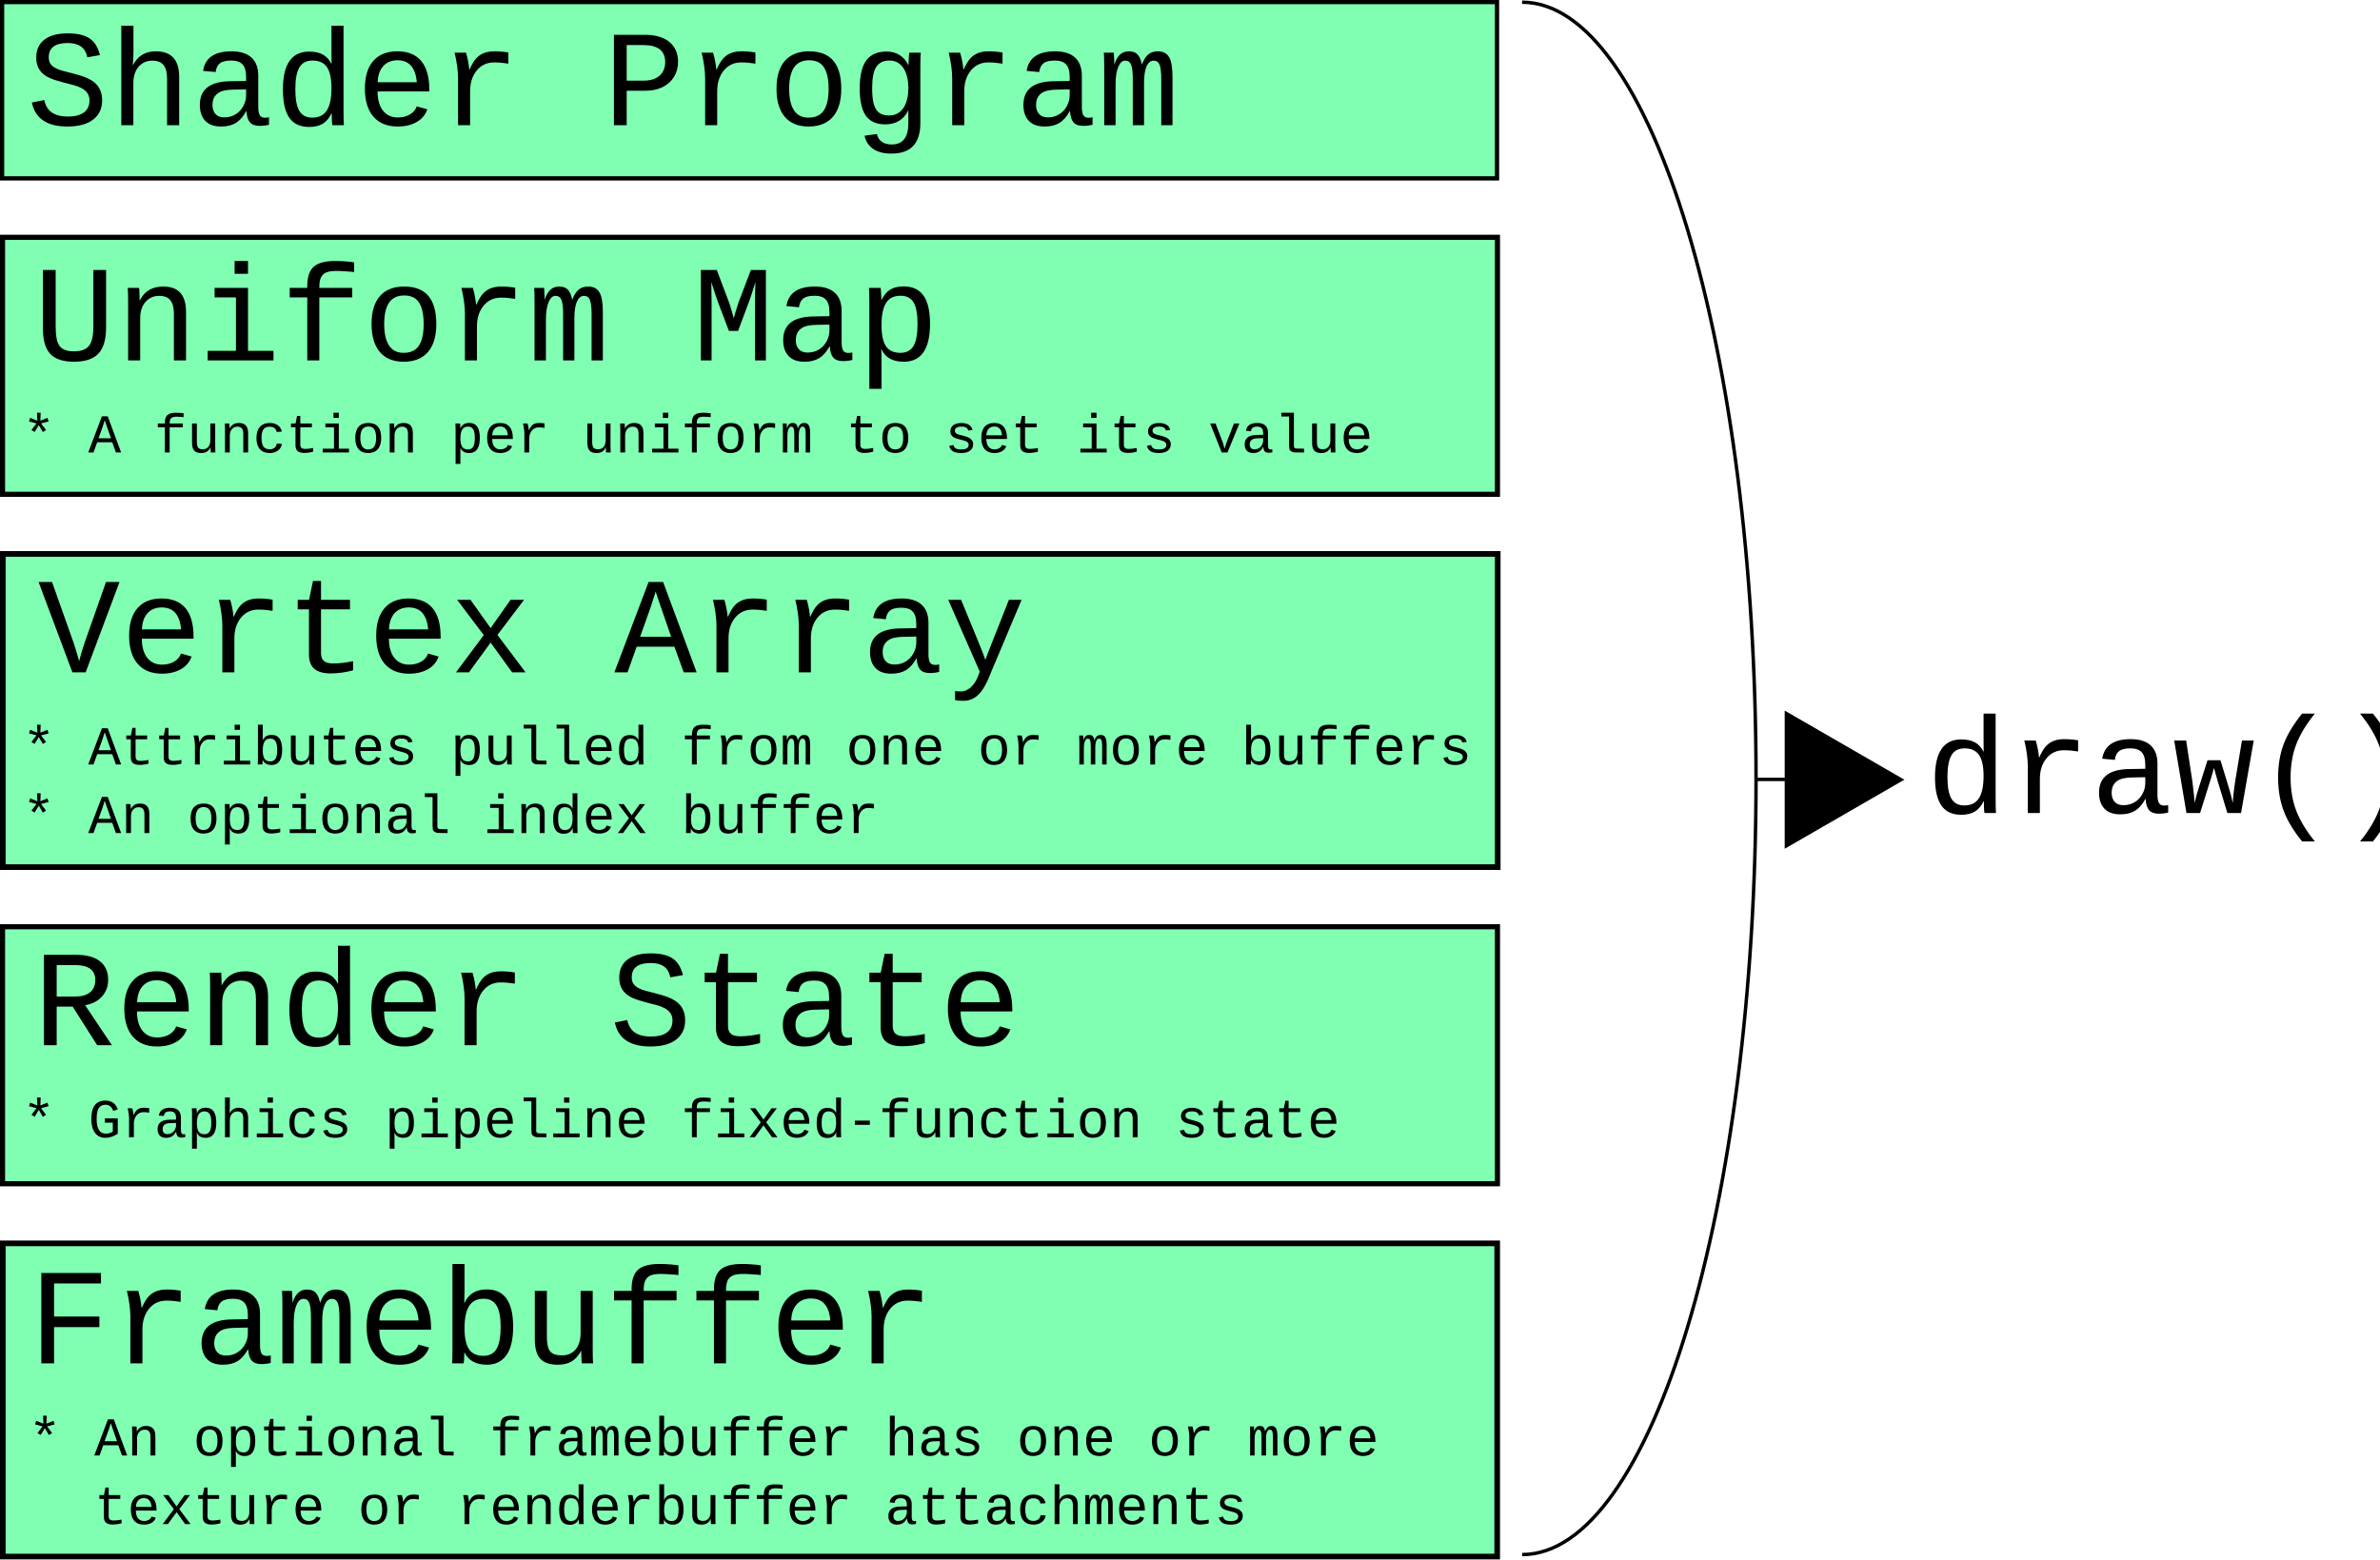
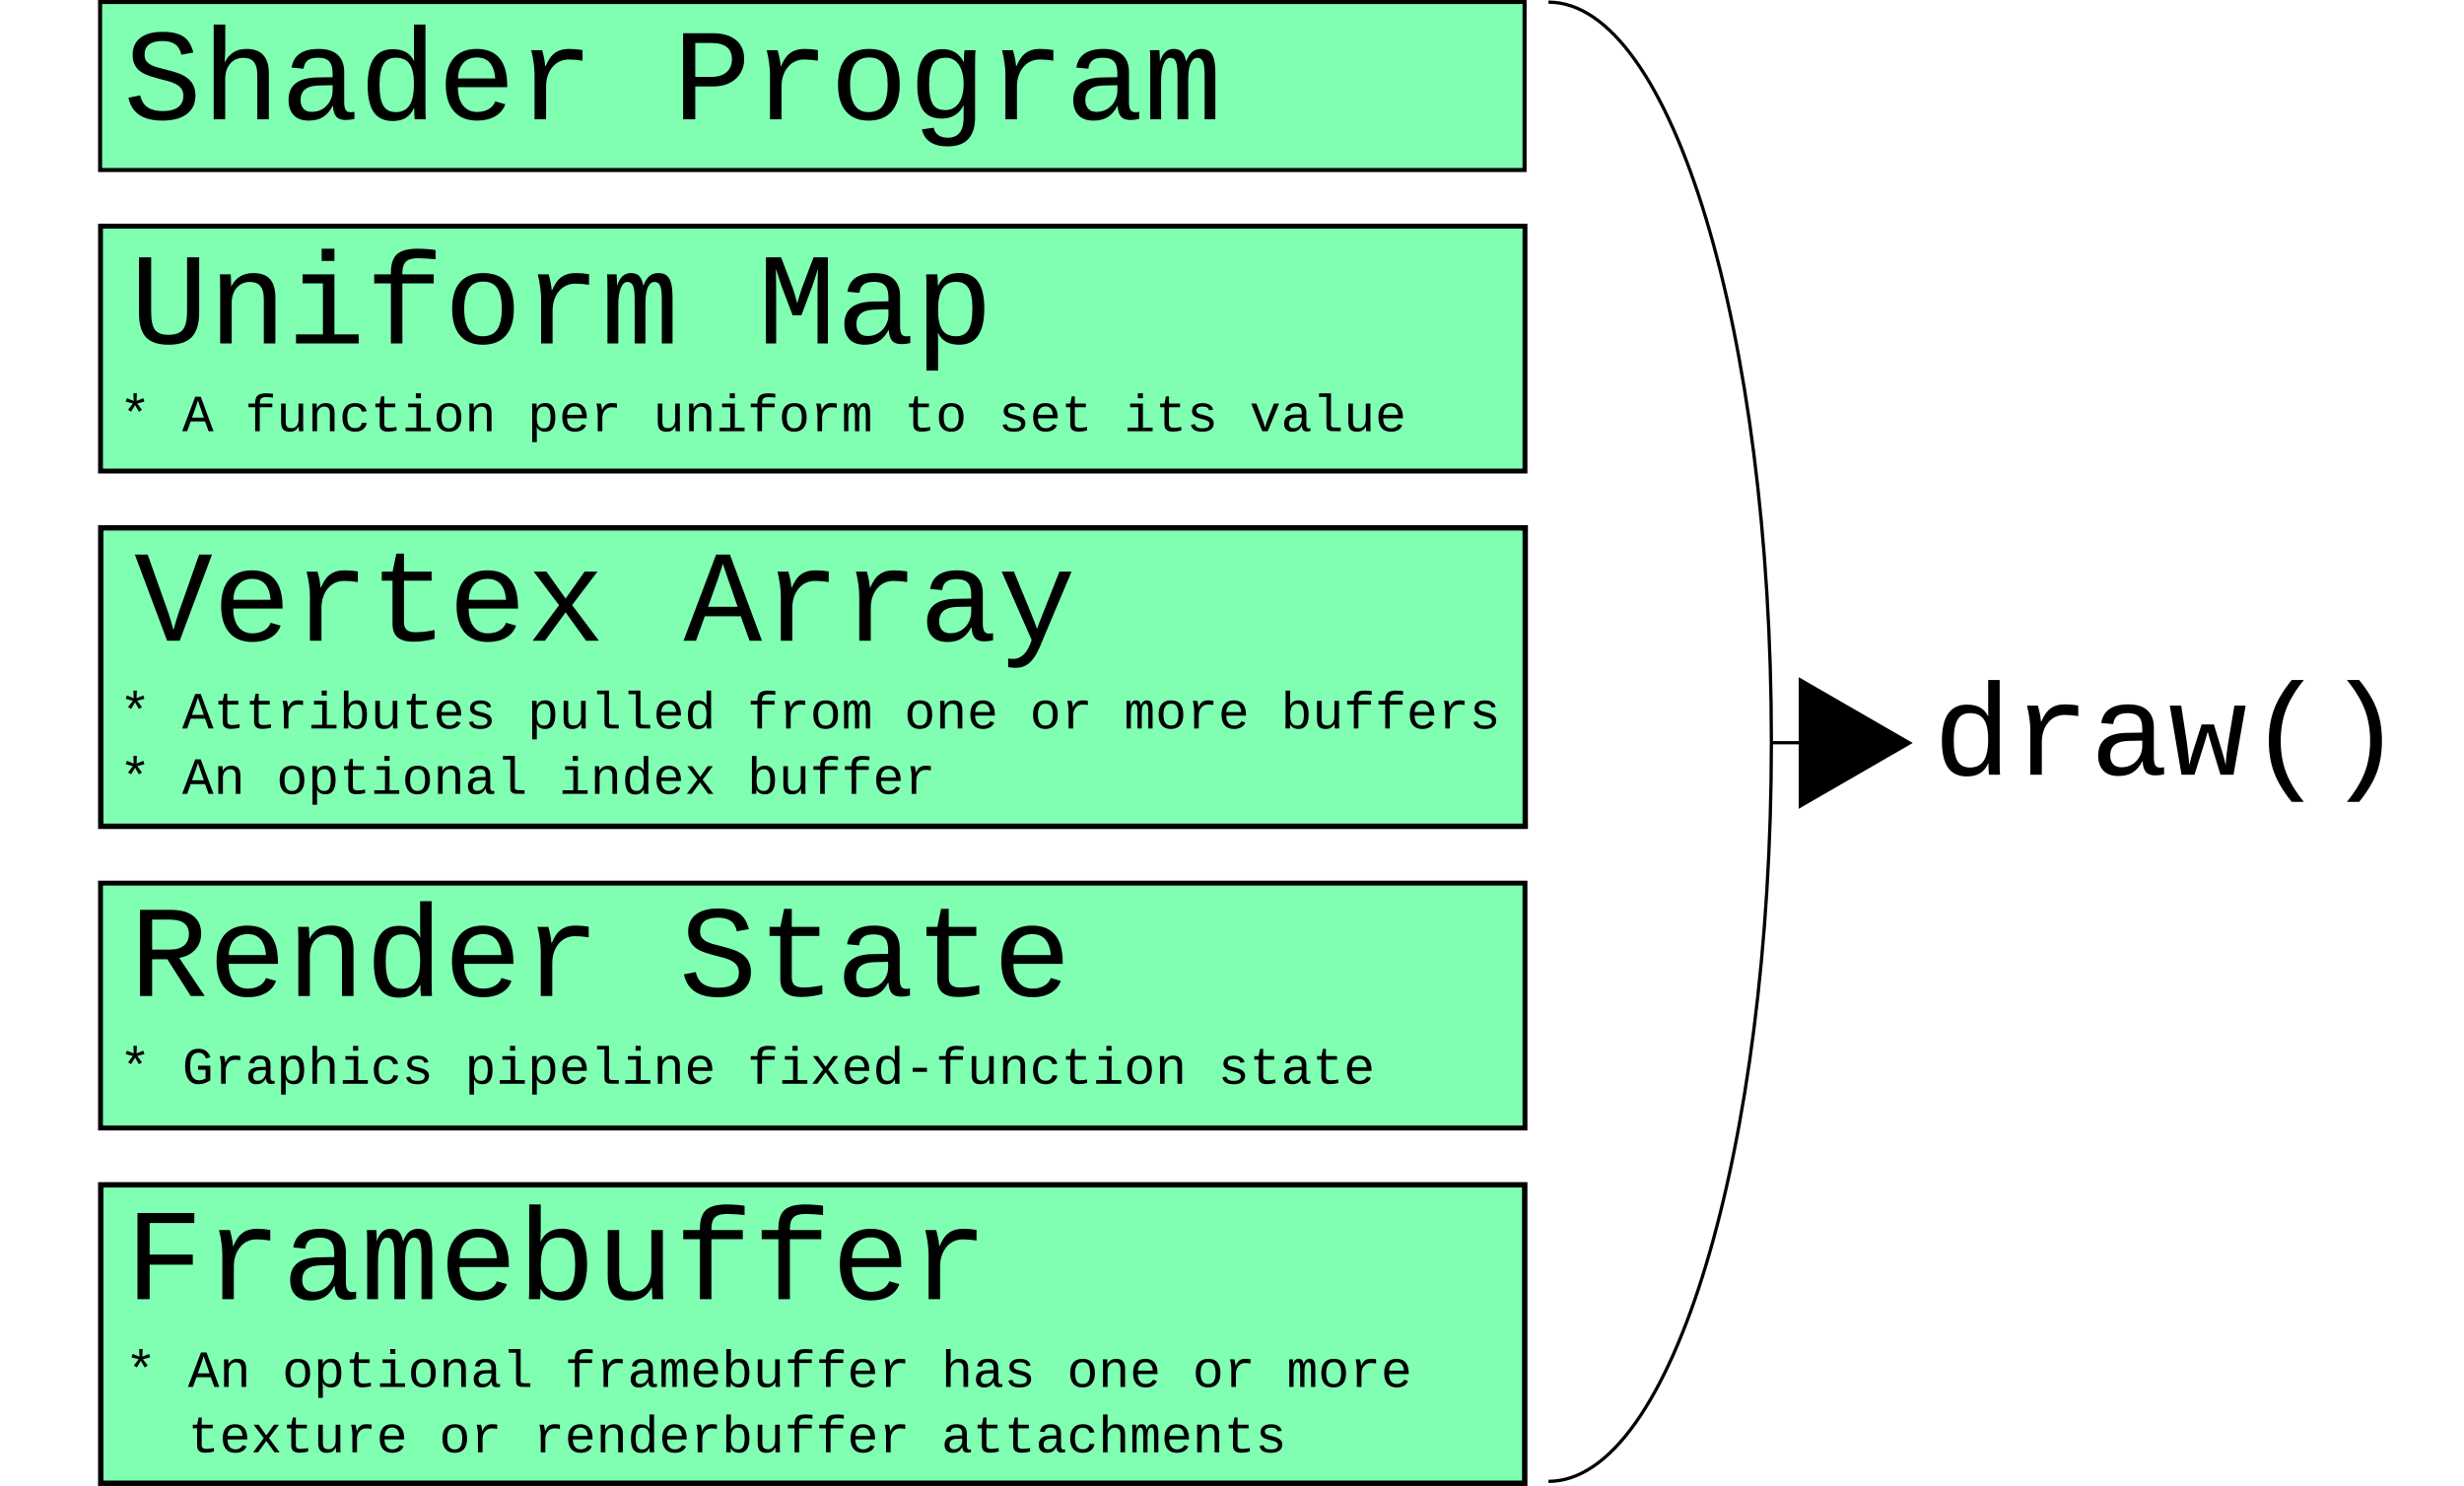
- <svg xmlns="http://www.w3.org/2000/svg" width="693.678" height="454.594" id="svg2" version="1.1">
+ <svg xmlns="http://www.w3.org/2000/svg" width="753.687" height="454.612" id="svg2" version="1.1">
  <defs id="defs4">
    </defs>
-   <g id="layer1" transform="translate(796.3291,-74.31968)">
+   <g id="layer1" transform="translate(826.3384,-74.30785)">
    <g id="g3346">
      <g transform="translate(-269.7665,52.67232)" id="g3287">
        <rect id="rect3028-8-7" width="435.714" height="91.305" x="-525.748" y="183.128" style="fill:#80ffb3;stroke:#000000;stroke-width:1.648;stroke-opacity:1" />
        <text xml:space="preserve" style="font-size:40px;font-style:normal;font-variant:normal;font-weight:normal;font-stretch:normal;line-height:125%;letter-spacing:0px;word-spacing:0px;fill:#000000;fill-opacity:1;stroke:none;font-family:Courier New;-inkscape-font-specification:Courier New" x="-515.524" y="217.653" id="text2985-4-4">
          <tspan id="tspan2987-0-0" x="-515.524" y="217.653" style="font-style:normal;font-variant:normal;font-weight:normal;font-stretch:normal;font-family:Courier New;-inkscape-font-specification:Courier New">Vertex Array</tspan>
        </text>
        <text xml:space="preserve" style="font-size:40px;font-style:normal;font-variant:normal;font-weight:normal;font-stretch:normal;line-height:125%;letter-spacing:0px;word-spacing:0px;fill:#000000;fill-opacity:1;stroke:none;font-family:Courier New;-inkscape-font-specification:Courier New" x="-520.052" y="244.505" id="text2985-4-4-8">
          <tspan id="tspan2987-0-0-8" x="-520.052" y="244.505" style="font-size:16px;font-style:normal;font-variant:normal;font-weight:normal;font-stretch:normal;font-family:Courier New;-inkscape-font-specification:Courier New">* Attributes pulled from one or more buffers</tspan>
          <tspan x="-520.052" y="264.505" style="font-size:16px;font-style:normal;font-variant:normal;font-weight:normal;font-stretch:normal;font-family:Courier New;-inkscape-font-specification:Courier New" id="tspan3111">* An optional index buffer</tspan>
        </text>
      </g>
      <g transform="translate(-269.7666,37.38217)" id="g3279">
        <rect id="rect3028-8-7-2" width="435.714" height="74.922" x="-525.825" y="307.105" style="fill:#80ffb3;stroke:#000000;stroke-width:1.493;stroke-opacity:1" />
        <text xml:space="preserve" style="font-size:40px;font-style:normal;font-variant:normal;font-weight:normal;font-stretch:normal;line-height:125%;letter-spacing:0px;word-spacing:0px;fill:#000000;fill-opacity:1;stroke:none;font-family:Courier New;-inkscape-font-specification:Courier New" x="-516.931" y="341.629" id="text2985-4-4-4">
          <tspan id="tspan2987-0-0-5" x="-516.931" y="341.629" style="font-style:normal;font-variant:normal;font-weight:normal;font-stretch:normal;font-family:Courier New;-inkscape-font-specification:Courier New">Render State</tspan>
        </text>
        <text xml:space="preserve" style="font-size:40px;font-style:normal;font-variant:normal;font-weight:normal;font-stretch:normal;line-height:125%;letter-spacing:0px;word-spacing:0px;fill:#000000;fill-opacity:1;stroke:none;font-family:Courier New;-inkscape-font-specification:Courier New" x="-520.052" y="368.482" id="text2985-4-4-8-5">
          <tspan id="tspan2987-0-0-8-1" x="-520.052" y="368.482" style="font-size:16px;font-style:normal;font-variant:normal;font-weight:normal;font-stretch:normal;font-family:Courier New;-inkscape-font-specification:Courier New">* Graphics pipeline fixed-function state</tspan>
          <tspan x="-520.052" y="388.482" style="font-size:16px;font-style:normal;font-variant:normal;font-weight:normal;font-stretch:normal;font-family:Courier New;-inkscape-font-specification:Courier New" id="tspan3111-7" />
        </text>
      </g>
      <g transform="translate(-269.7666,-0.27406)" id="g3270">
        <rect id="rect3028-8-7-2-1" width="435.559" height="91.305" x="-525.748" y="437.064" style="fill:#80ffb3;stroke:#000000;stroke-width:1.648;stroke-opacity:1" />
        <text xml:space="preserve" style="font-size:40px;font-style:normal;font-variant:normal;font-weight:normal;font-stretch:normal;line-height:125%;letter-spacing:0px;word-spacing:0px;fill:#000000;fill-opacity:1;stroke:none;font-family:Courier New;-inkscape-font-specification:Courier New" x="-518.317" y="472.05" id="text2985-4-4-4-1">
          <tspan id="tspan2987-0-0-5-5" x="-518.317" y="472.05" style="font-style:normal;font-variant:normal;font-weight:normal;font-stretch:normal;font-family:Courier New;-inkscape-font-specification:Courier New">Framebuffer</tspan>
        </text>
        <text xml:space="preserve" style="font-size:40px;font-style:normal;font-variant:normal;font-weight:normal;font-stretch:normal;line-height:125%;letter-spacing:0px;word-spacing:0px;fill:#000000;fill-opacity:1;stroke:none;font-family:Courier New;-inkscape-font-specification:Courier New" x="-518.286" y="498.902" id="text2985-4-4-8-5-2">
          <tspan id="tspan2987-0-0-8-1-7" x="-518.286" y="498.902" style="font-size:16px;font-style:normal;font-variant:normal;font-weight:normal;font-stretch:normal;font-family:Courier New;-inkscape-font-specification:Courier New">* An optional framebuffer has one or more</tspan>
          <tspan x="-518.286" y="518.902" style="font-size:16px;font-style:normal;font-variant:normal;font-weight:normal;font-stretch:normal;font-family:Courier New;-inkscape-font-specification:Courier New" id="tspan3179">  texture or renderbuffer attachments</tspan>
          <tspan x="-518.286" y="538.902" style="font-size:16px;font-style:normal;font-variant:normal;font-weight:normal;font-stretch:normal;font-family:Courier New;-inkscape-font-specification:Courier New" id="tspan3111-7-6" />
        </text>
      </g>
      <g transform="translate(-269.7666,61.54582)" id="g3295">
        <rect id="rect3028-8-7-2-6" width="435.714" height="74.922" x="-525.825" y="81.952" style="fill:#80ffb3;stroke:#000000;stroke-width:1.493;stroke-opacity:1" />
        <text xml:space="preserve" style="font-size:40px;font-style:normal;font-variant:normal;font-weight:normal;font-stretch:normal;line-height:125%;letter-spacing:0px;word-spacing:0px;fill:#000000;fill-opacity:1;stroke:none;font-family:Courier New;-inkscape-font-specification:Courier New" x="-516.833" y="117.836" id="text2985-4-4-4-1-4">
          <tspan id="tspan2987-0-0-5-5-2" x="-516.833" y="117.836" style="font-style:normal;font-variant:normal;font-weight:normal;font-stretch:normal;font-family:Courier New;-inkscape-font-specification:Courier New">Uniform Map</tspan>
        </text>
        <text xml:space="preserve" style="font-size:40px;font-style:normal;font-variant:normal;font-weight:normal;font-stretch:normal;line-height:125%;letter-spacing:0px;word-spacing:0px;fill:#000000;fill-opacity:1;stroke:none;font-family:Courier New;-inkscape-font-specification:Courier New" x="-520.052" y="144.689" id="text2985-4-4-8-5-2-3">
          <tspan x="-520.052" y="144.689" style="font-size:16px;font-style:normal;font-variant:normal;font-weight:normal;font-stretch:normal;font-family:Courier New;-inkscape-font-specification:Courier New" id="tspan3179-2">* A function per uniform to set its value</tspan>
          <tspan x="-520.052" y="164.689" style="font-size:16px;font-style:normal;font-variant:normal;font-weight:normal;font-stretch:normal;font-family:Courier New;-inkscape-font-specification:Courier New" id="tspan3111-7-6-1" />
        </text>
      </g>
      <g transform="translate(-269.7665,67.72593)" id="g3303">
        <rect id="rect3028-8-7-2-6-8" width="435.714" height="51.395" x="-525.954" y="7.2" style="fill:#80ffb3;stroke:#000000;stroke-width:1.237;stroke-opacity:1" />
        <text xml:space="preserve" style="font-size:40px;font-style:normal;font-variant:normal;font-weight:normal;font-stretch:normal;line-height:125%;letter-spacing:0px;word-spacing:0px;fill:#000000;fill-opacity:1;stroke:none;font-family:Courier New;-inkscape-font-specification:Courier New" x="-518.825" y="43.085" id="text2985-4-4-4-1-4-5">
          <tspan id="tspan2987-0-0-5-5-2-7" x="-518.825" y="43.085" style="font-style:normal;font-variant:normal;font-weight:normal;font-stretch:normal;font-family:Courier New;-inkscape-font-specification:Courier New">Shader Program</tspan>
        </text>
      </g>
    </g>
    <text xml:space="preserve" style="font-size:40px;font-style:normal;font-variant:normal;font-weight:normal;font-stretch:normal;line-height:125%;letter-spacing:0px;word-spacing:0px;fill:#000000;fill-opacity:1;stroke:none;font-family:Courier New;-inkscape-font-specification:Courier New" x="-235.054" y="311.33" id="text2985-4-7">
      <tspan id="tspan2987-0-9" x="-235.054" y="311.33" style="font-style:normal;font-variant:normal;font-weight:normal;font-stretch:normal;font-family:Courier New;-inkscape-font-specification:Courier New">draw()</tspan>
    </text>
    <flowRoot xml:space="preserve" id="flowRoot3338" style="font-size:40px;font-style:normal;font-weight:normal;line-height:125%;letter-spacing:0px;word-spacing:0px;fill:#000000;fill-opacity:1;stroke:none;font-family:Sans" transform="translate(12.25,12.10222)">
      <flowRegion id="flowRegion3340">
        <rect id="rect3342" width="733.371" height="428.305" x="-79.802" y="-50.274" />
      </flowRegion>
      <flowPara id="flowPara3344" />
    </flowRoot>
    <path style="fill:#000000" id="path3381" d="m -231.303,164.889 -17.442,10.07 -17.442,10.07 0,-20.14 0,-20.14 17.442,10.07 z" transform="translate(-9.973356,136.7248)" />
    <path style="fill:none;stroke:#000000;stroke-opacity:1" id="path3391" d="m -342.947,62.863 c 37.658,2e-6 68.185,101.306 68.185,226.274 0,124.968 -30.528,226.274 -68.185,226.274" transform="translate(-9.75,12.10222)" />
    <path style="fill:none;stroke:#000000;stroke-width:1px;stroke-linecap:butt;stroke-linejoin:miter;stroke-opacity:1" d="m -257.5,289.433 -38.571,0 0,-0.357" id="path4161" transform="translate(12.25,12.10222)" />
  </g>
</svg>
